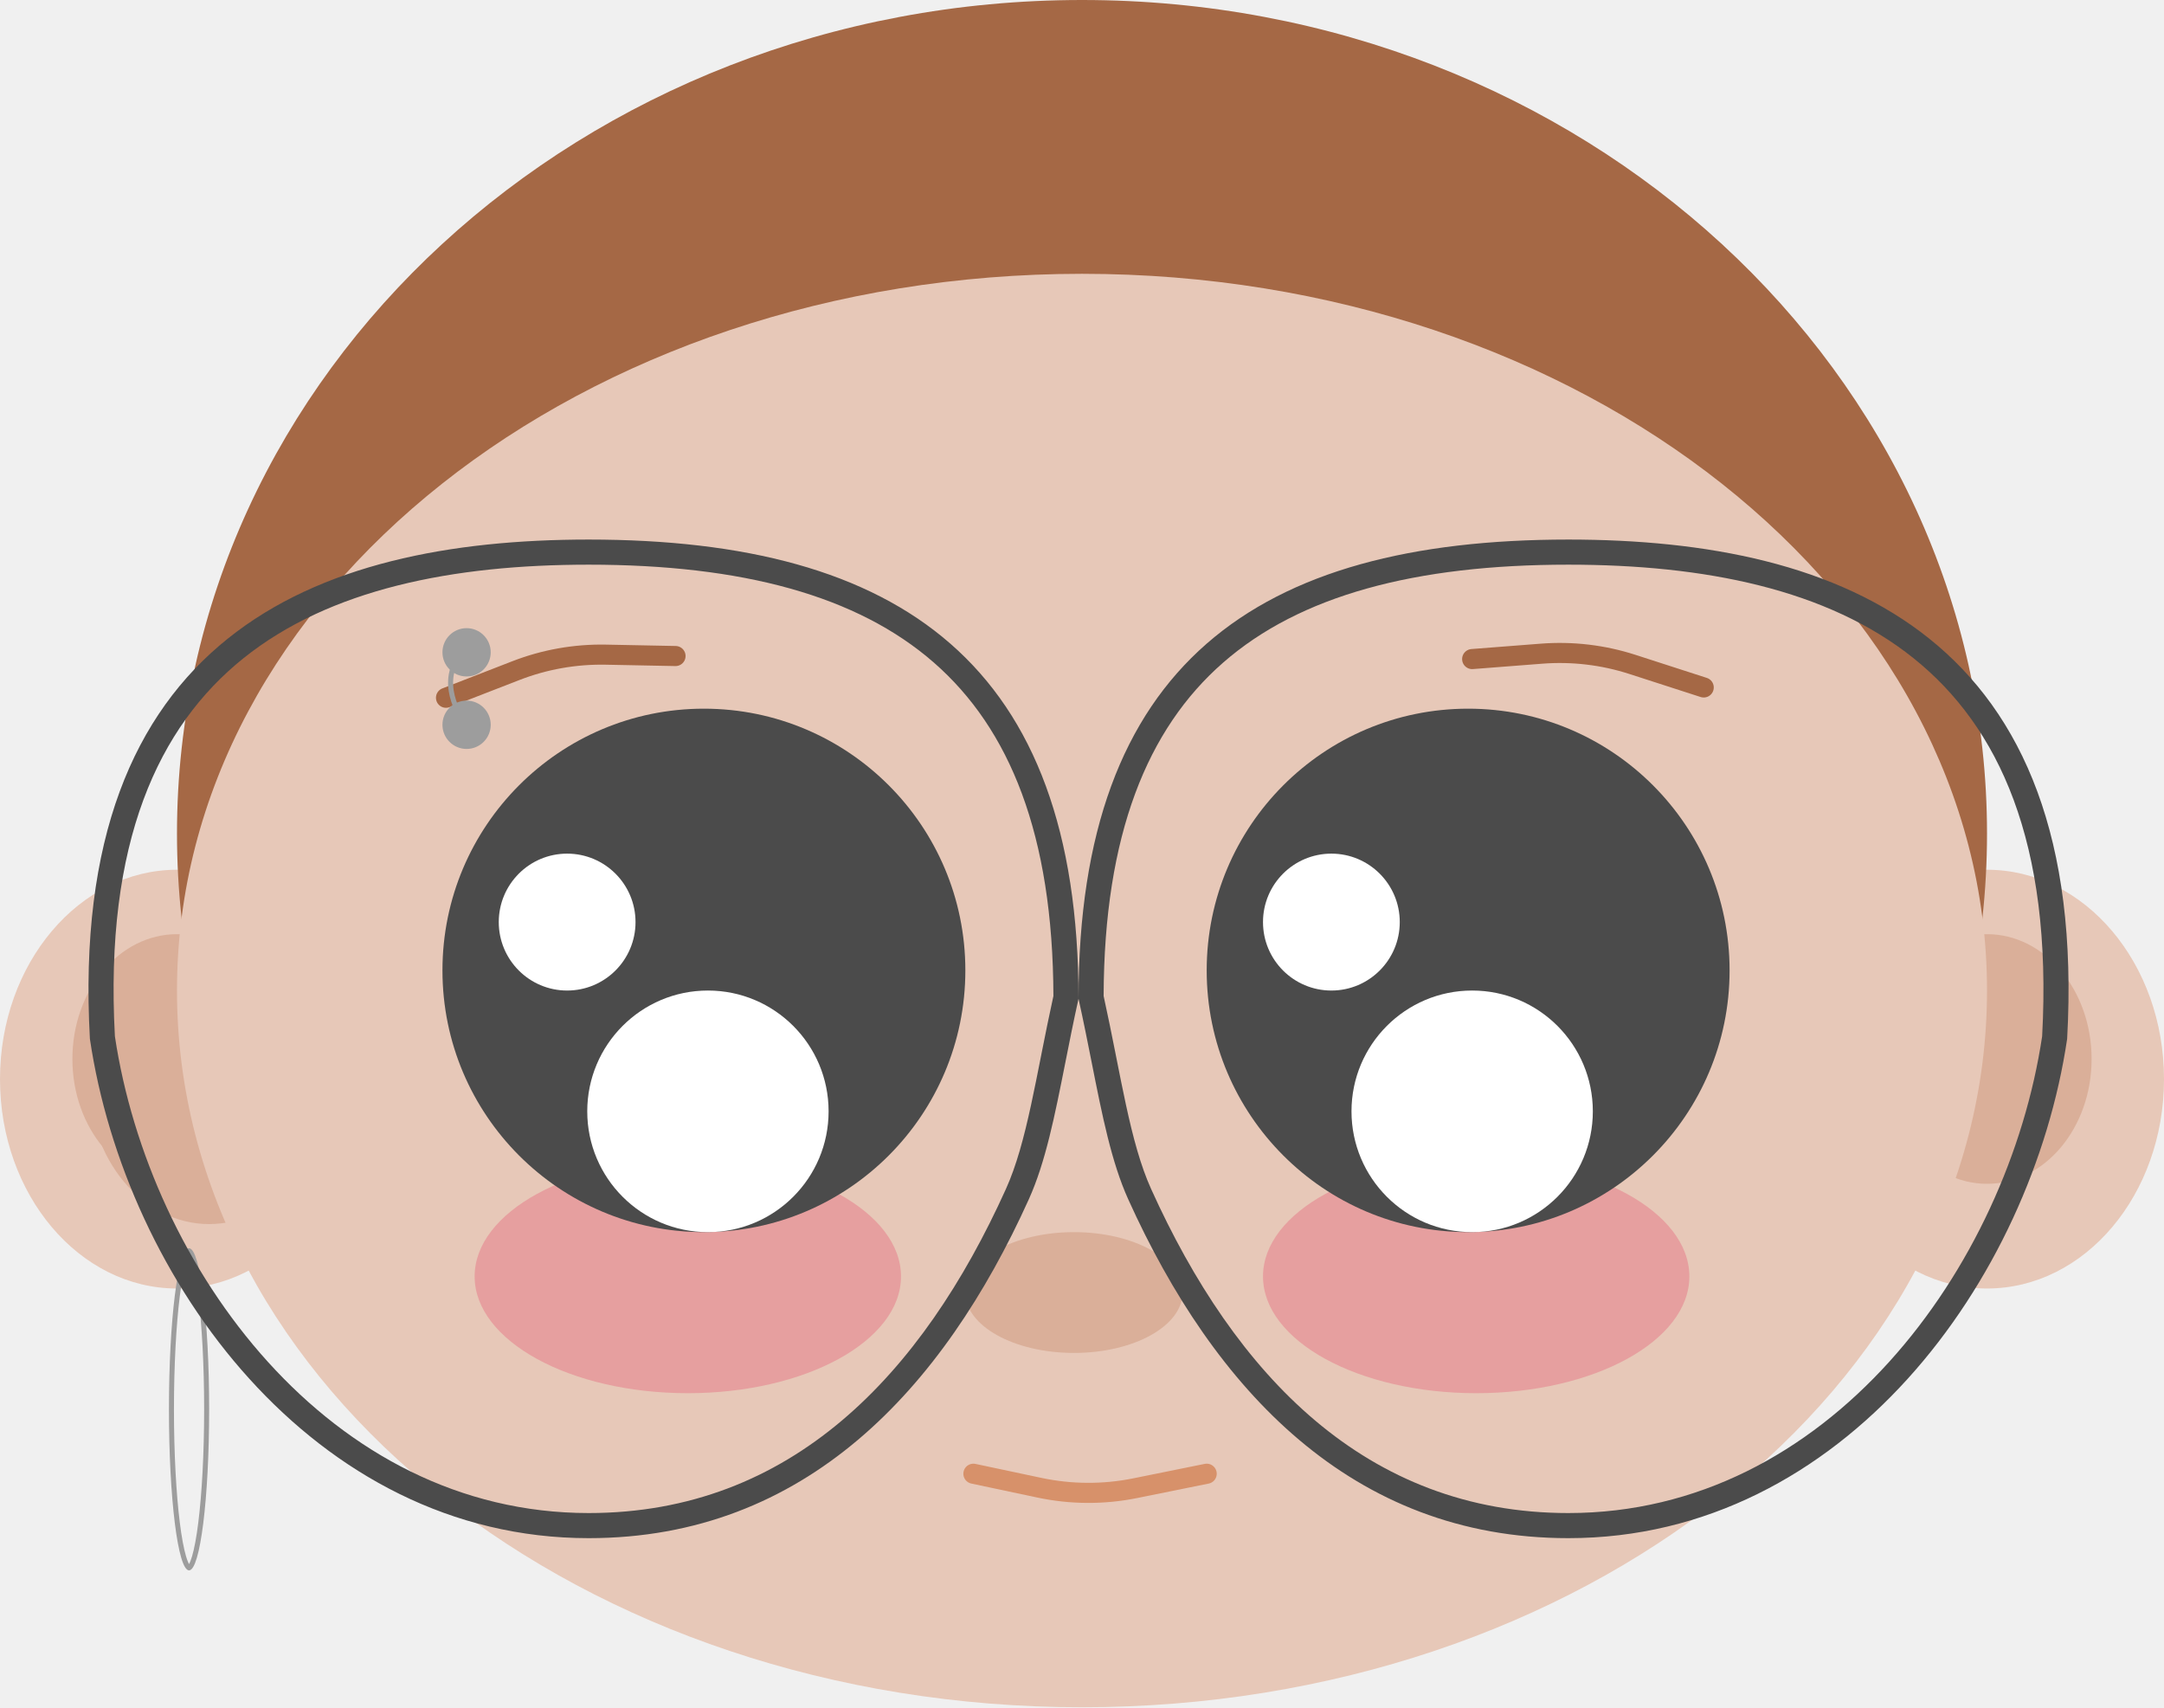
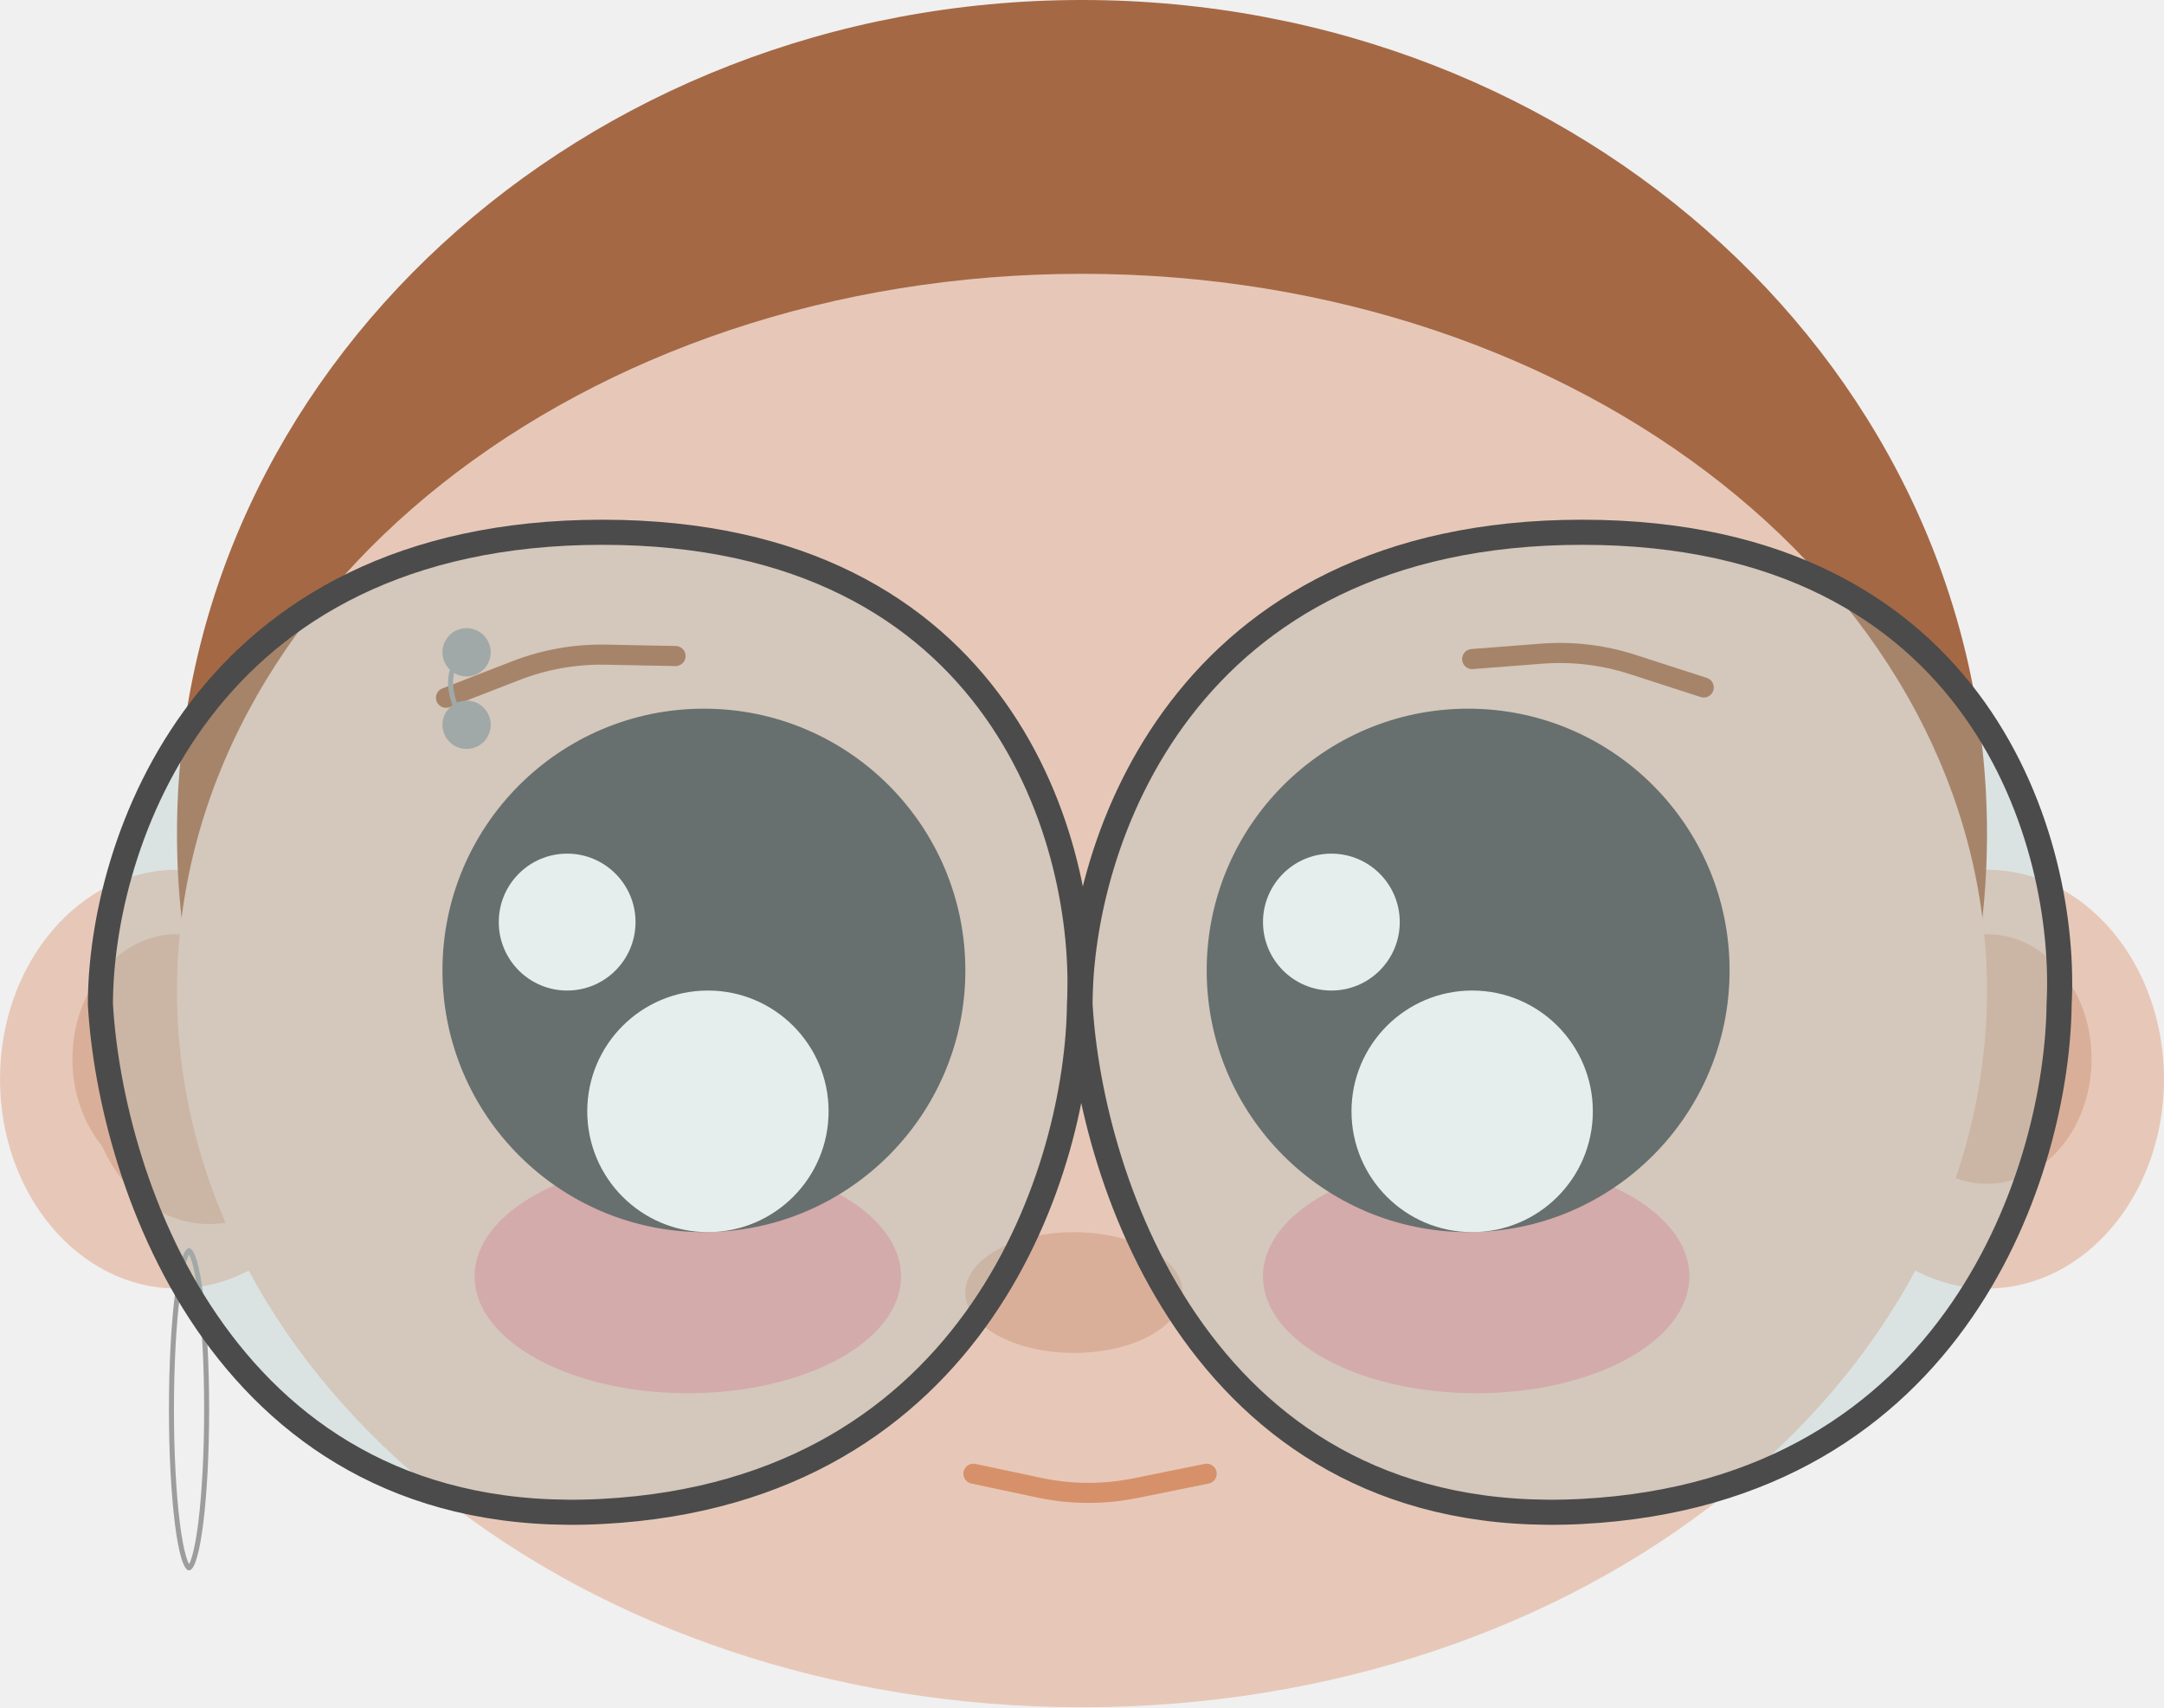
<svg xmlns="http://www.w3.org/2000/svg" width="431" height="340" viewBox="0 0 431 340" fill="none">
  <ellipse cx="395.751" cy="214.906" rx="35.249" ry="41.698" fill="#E7C8B8" />
  <ellipse cx="35.249" cy="214.906" rx="35.249" ry="41.698" fill="#E7C8B8" />
  <ellipse cx="395.751" cy="210.896" rx="20.829" ry="24.858" fill="#DAAF99" />
  <ellipse cx="35.249" cy="210.896" rx="20.829" ry="24.858" fill="#DAAF99" />
  <ellipse cx="41.658" cy="214.906" rx="24.034" ry="28.868" fill="#DAAF99" />
-   <ellipse cx="215.5" cy="165.991" rx="180.251" ry="165.991" fill="#A56845" />
-   <ellipse cx="215.5" cy="197.264" rx="180.251" ry="142.736" fill="#E7C8B8" />
+   <path d="M395.751 165.991C395.751 257.665 315.05 331.981 215.5 331.981C115.95 331.981 35.249 257.665 35.249 165.991C35.249 74.317 115.95 0 215.5 0C315.05 0 395.751 74.317 395.751 165.991Z" fill="#A56845" />
+   <path d="M395.751 197.264C395.751 276.095 315.05 340 215.5 340C115.95 340 35.249 276.095 35.249 197.264C35.249 118.433 115.95 54.528 215.5 54.528C315.05 54.528 395.751 118.433 395.751 197.264Z" fill="#E7C8B8" />
  <ellipse cx="213.898" cy="257.406" rx="21.63" ry="12.028" fill="#DAAF99" />
  <path d="M41.158 280.66C41.158 289.504 40.71 297.501 39.989 303.279C39.627 306.172 39.2 308.489 38.732 310.074C38.497 310.87 38.26 311.451 38.033 311.824C37.919 312.01 37.822 312.121 37.746 312.182C37.711 312.212 37.685 312.225 37.67 312.231C37.663 312.234 37.659 312.235 37.656 312.235C37.654 312.236 37.653 312.236 37.652 312.236C37.652 312.236 37.651 312.236 37.648 312.235C37.646 312.235 37.642 312.234 37.634 312.231C37.62 312.225 37.594 312.212 37.558 312.182C37.483 312.121 37.385 312.01 37.272 311.824C37.045 311.451 36.808 310.87 36.573 310.074C36.105 308.489 35.677 306.172 35.316 303.279C34.595 297.501 34.147 289.504 34.147 280.66C34.147 271.817 34.595 263.82 35.316 258.042C35.677 255.149 36.105 252.832 36.573 251.247C36.808 250.451 37.045 249.869 37.272 249.497C37.385 249.311 37.483 249.199 37.558 249.138C37.594 249.109 37.62 249.096 37.634 249.09C37.642 249.087 37.646 249.086 37.648 249.085C37.651 249.085 37.652 249.085 37.652 249.085C37.653 249.085 37.654 249.085 37.656 249.085C37.659 249.086 37.663 249.087 37.67 249.09C37.685 249.096 37.711 249.109 37.746 249.138C37.822 249.199 37.919 249.311 38.033 249.497C38.26 249.869 38.497 250.451 38.732 251.247C39.2 252.832 39.627 255.149 39.989 258.042C40.71 263.82 41.158 271.817 41.158 280.66Z" stroke="#9D9D9D" />
  <ellipse cx="294.009" cy="254.198" rx="42.459" ry="23.255" fill="#E69F9F" />
  <ellipse cx="136.991" cy="254.198" rx="42.459" ry="23.255" fill="#E69F9F" />
-   <path fill-rule="evenodd" clip-rule="evenodd" d="M117.243 301.321C91.501 301.321 69.713 289.27 53.367 271.225C37.03 253.19 26.331 229.357 22.884 206.38C20.782 167.652 31.589 144.649 48.466 131.106C65.672 117.299 90.22 112.453 117.243 112.453C147.762 112.453 170.708 118.587 186.017 131.97C201.101 145.156 209.711 166.223 209.806 198.354C208.956 202.215 208.21 205.936 207.507 209.471L207.278 210.627C206.626 213.914 206.01 217.018 205.368 219.977C203.928 226.617 202.427 232.185 200.347 236.789C183.633 273.778 157.554 301.321 117.243 301.321ZM117.243 306.321C62.38 306.321 25 254.828 17.904 206.887C13.47 126.984 62.38 107.453 117.243 107.453C179.329 107.453 214.807 132.311 214.807 198.897C213.827 203.311 212.985 207.556 212.182 211.604C210.077 222.209 208.242 231.46 204.903 238.848C187.839 276.611 160.432 306.321 117.243 306.321ZM312.372 301.321C338.113 301.321 359.901 289.27 376.248 271.225C392.585 253.19 403.283 229.357 406.73 206.38C408.832 167.652 398.025 144.649 381.148 131.106C363.942 117.299 339.395 112.453 312.372 112.453C281.852 112.453 258.907 118.587 243.598 131.97C228.513 145.156 219.904 166.223 219.808 198.354C220.658 202.215 221.405 205.936 222.107 209.471L222.336 210.627C222.989 213.914 223.605 217.018 224.246 219.977C225.686 226.617 227.187 232.185 229.267 236.789C245.982 273.778 272.061 301.321 312.372 301.321ZM312.372 306.321C367.235 306.321 404.614 254.828 411.71 206.887C416.145 126.984 367.235 107.453 312.372 107.453C250.285 107.453 214.807 132.311 214.807 198.897C215.787 203.311 216.63 207.556 217.433 211.604C219.537 222.209 221.373 231.46 224.711 238.848C241.775 276.611 269.183 306.321 312.372 306.321Z" fill="#4B4B4B" />
  <ellipse cx="292.407" cy="193.255" rx="52.072" ry="52.123" fill="#4B4B4B" />
  <ellipse cx="293.208" cy="221.321" rx="24.034" ry="24.057" fill="white" />
  <ellipse cx="265.169" cy="183.632" rx="13.619" ry="13.632" fill="white" />
  <ellipse cx="140.195" cy="193.255" rx="52.072" ry="52.123" fill="#4B4B4B" />
  <ellipse cx="140.996" cy="221.321" rx="24.034" ry="24.057" fill="white" />
  <ellipse cx="112.957" cy="183.632" rx="13.619" ry="13.632" fill="white" />
  <path d="M193.87 293.491L207.035 296.282C213.32 297.614 219.81 297.644 226.107 296.37L240.335 293.491" stroke="#D7916A" stroke-width="4" stroke-linecap="round" />
  <path d="M134.545 130.647L120.68 130.375C114.552 130.255 108.459 131.335 102.745 133.554L88.828 138.958" stroke="#A56845" stroke-width="4" stroke-linecap="round" />
  <path d="M293.208 131.251L307.034 130.178C313.145 129.704 319.29 130.43 325.123 132.315L339.328 136.906" stroke="#A56845" stroke-width="4" stroke-linecap="round" />
  <ellipse cx="92.929" cy="144.34" rx="4.807" ry="4.811" fill="#9D9D9D" />
  <ellipse cx="92.929" cy="129.906" rx="4.807" ry="4.811" fill="#9D9D9D" />
  <path d="M92.929 144.34C90.526 141.399 87.161 134.236 92.929 129.104" stroke="#9D9D9D" stroke-linecap="round" />
+   <path d="M315.11 301C239.91 305 217.11 235.333 215.11 200C215.11 168.667 235.11 106 315.11 106C395.11 106 411.776 168.667 410.11 200C409.776 232 390.31 297 315.11 301Z" fill="#A7C5C3" fill-opacity="0.3" />
+   <path d="M120 301C44.8 305 22 235.333 20 200C20 168.667 40 106 120 106C200 106 216.667 168.667 215 200C214.667 232 195.2 297 120 301Z" fill="#A7C5C3" fill-opacity="0.3" />
+   <path d="M315.11 301C239.91 305 217.11 235.333 215.11 200C215.11 168.667 235.11 106 315.11 106C395.11 106 411.776 168.667 410.11 200C409.776 232 390.31 297 315.11 301Z" stroke="#4B4B4B" stroke-width="5" />
+   <path d="M120 301C44.8 305 22 235.333 20 200C20 168.667 40 106 120 106C200 106 216.667 168.667 215 200C214.667 232 195.2 297 120 301Z" stroke="#4B4B4B" stroke-width="5" />
</svg>
